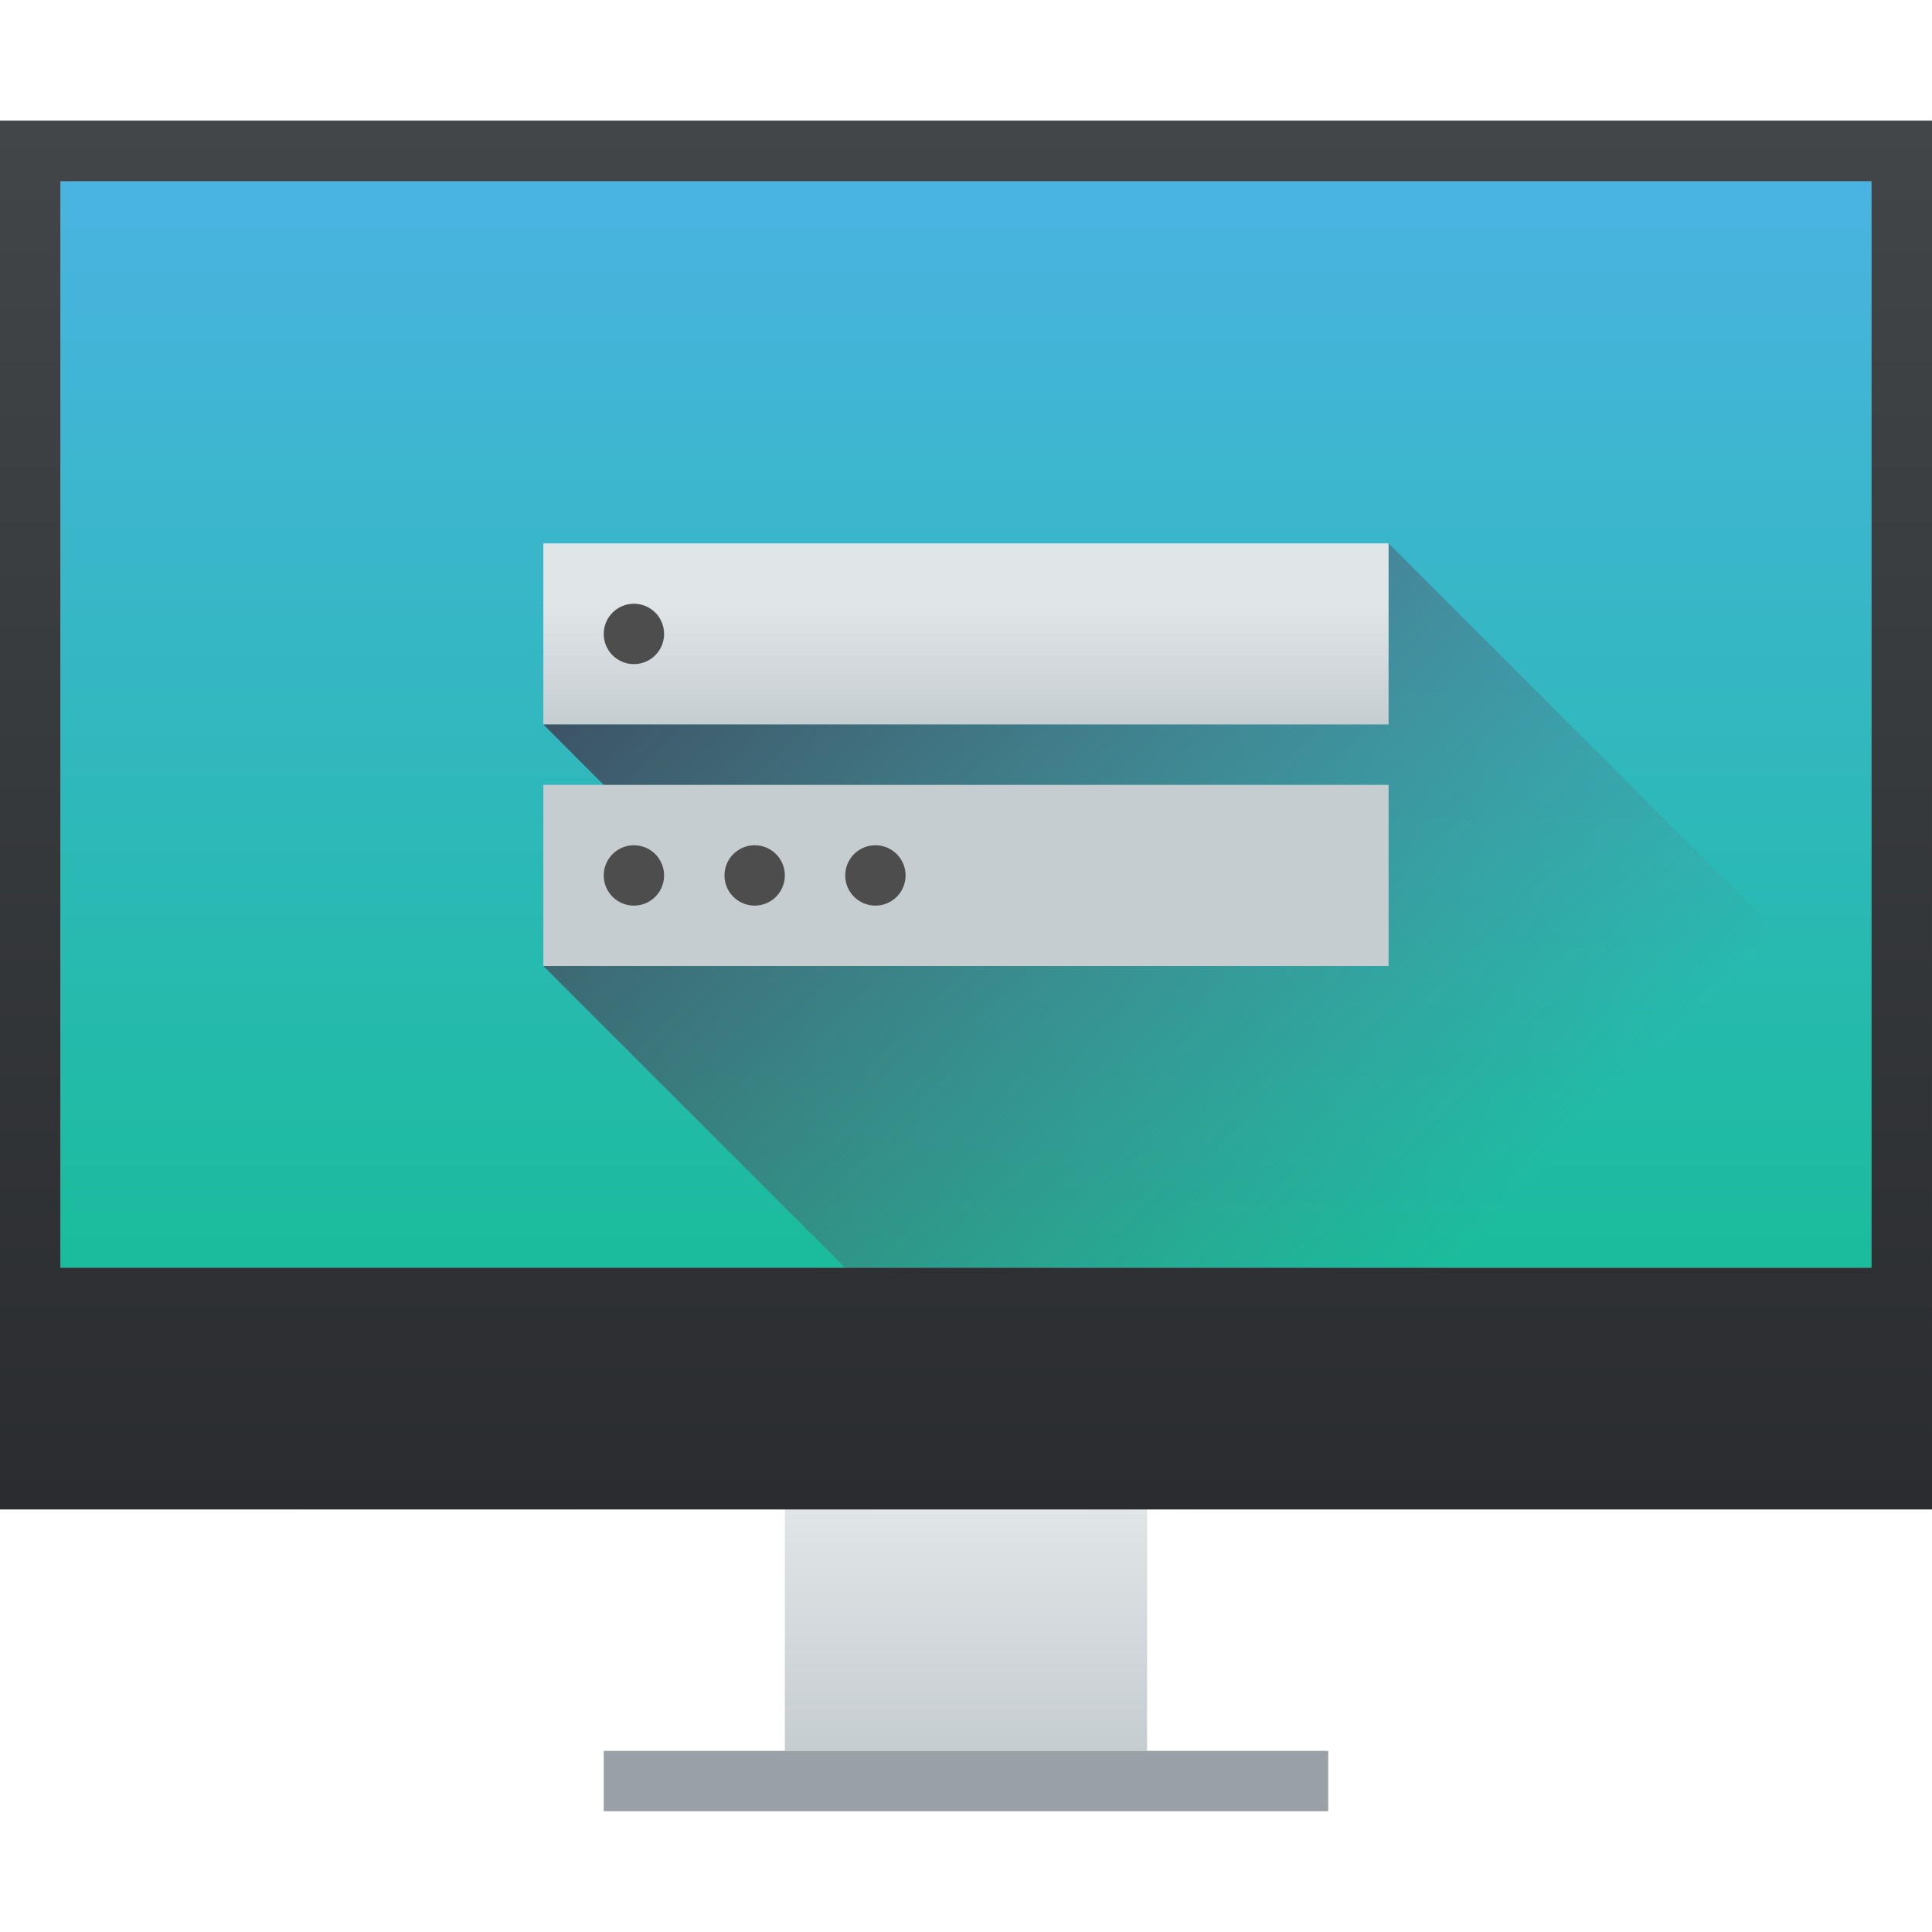
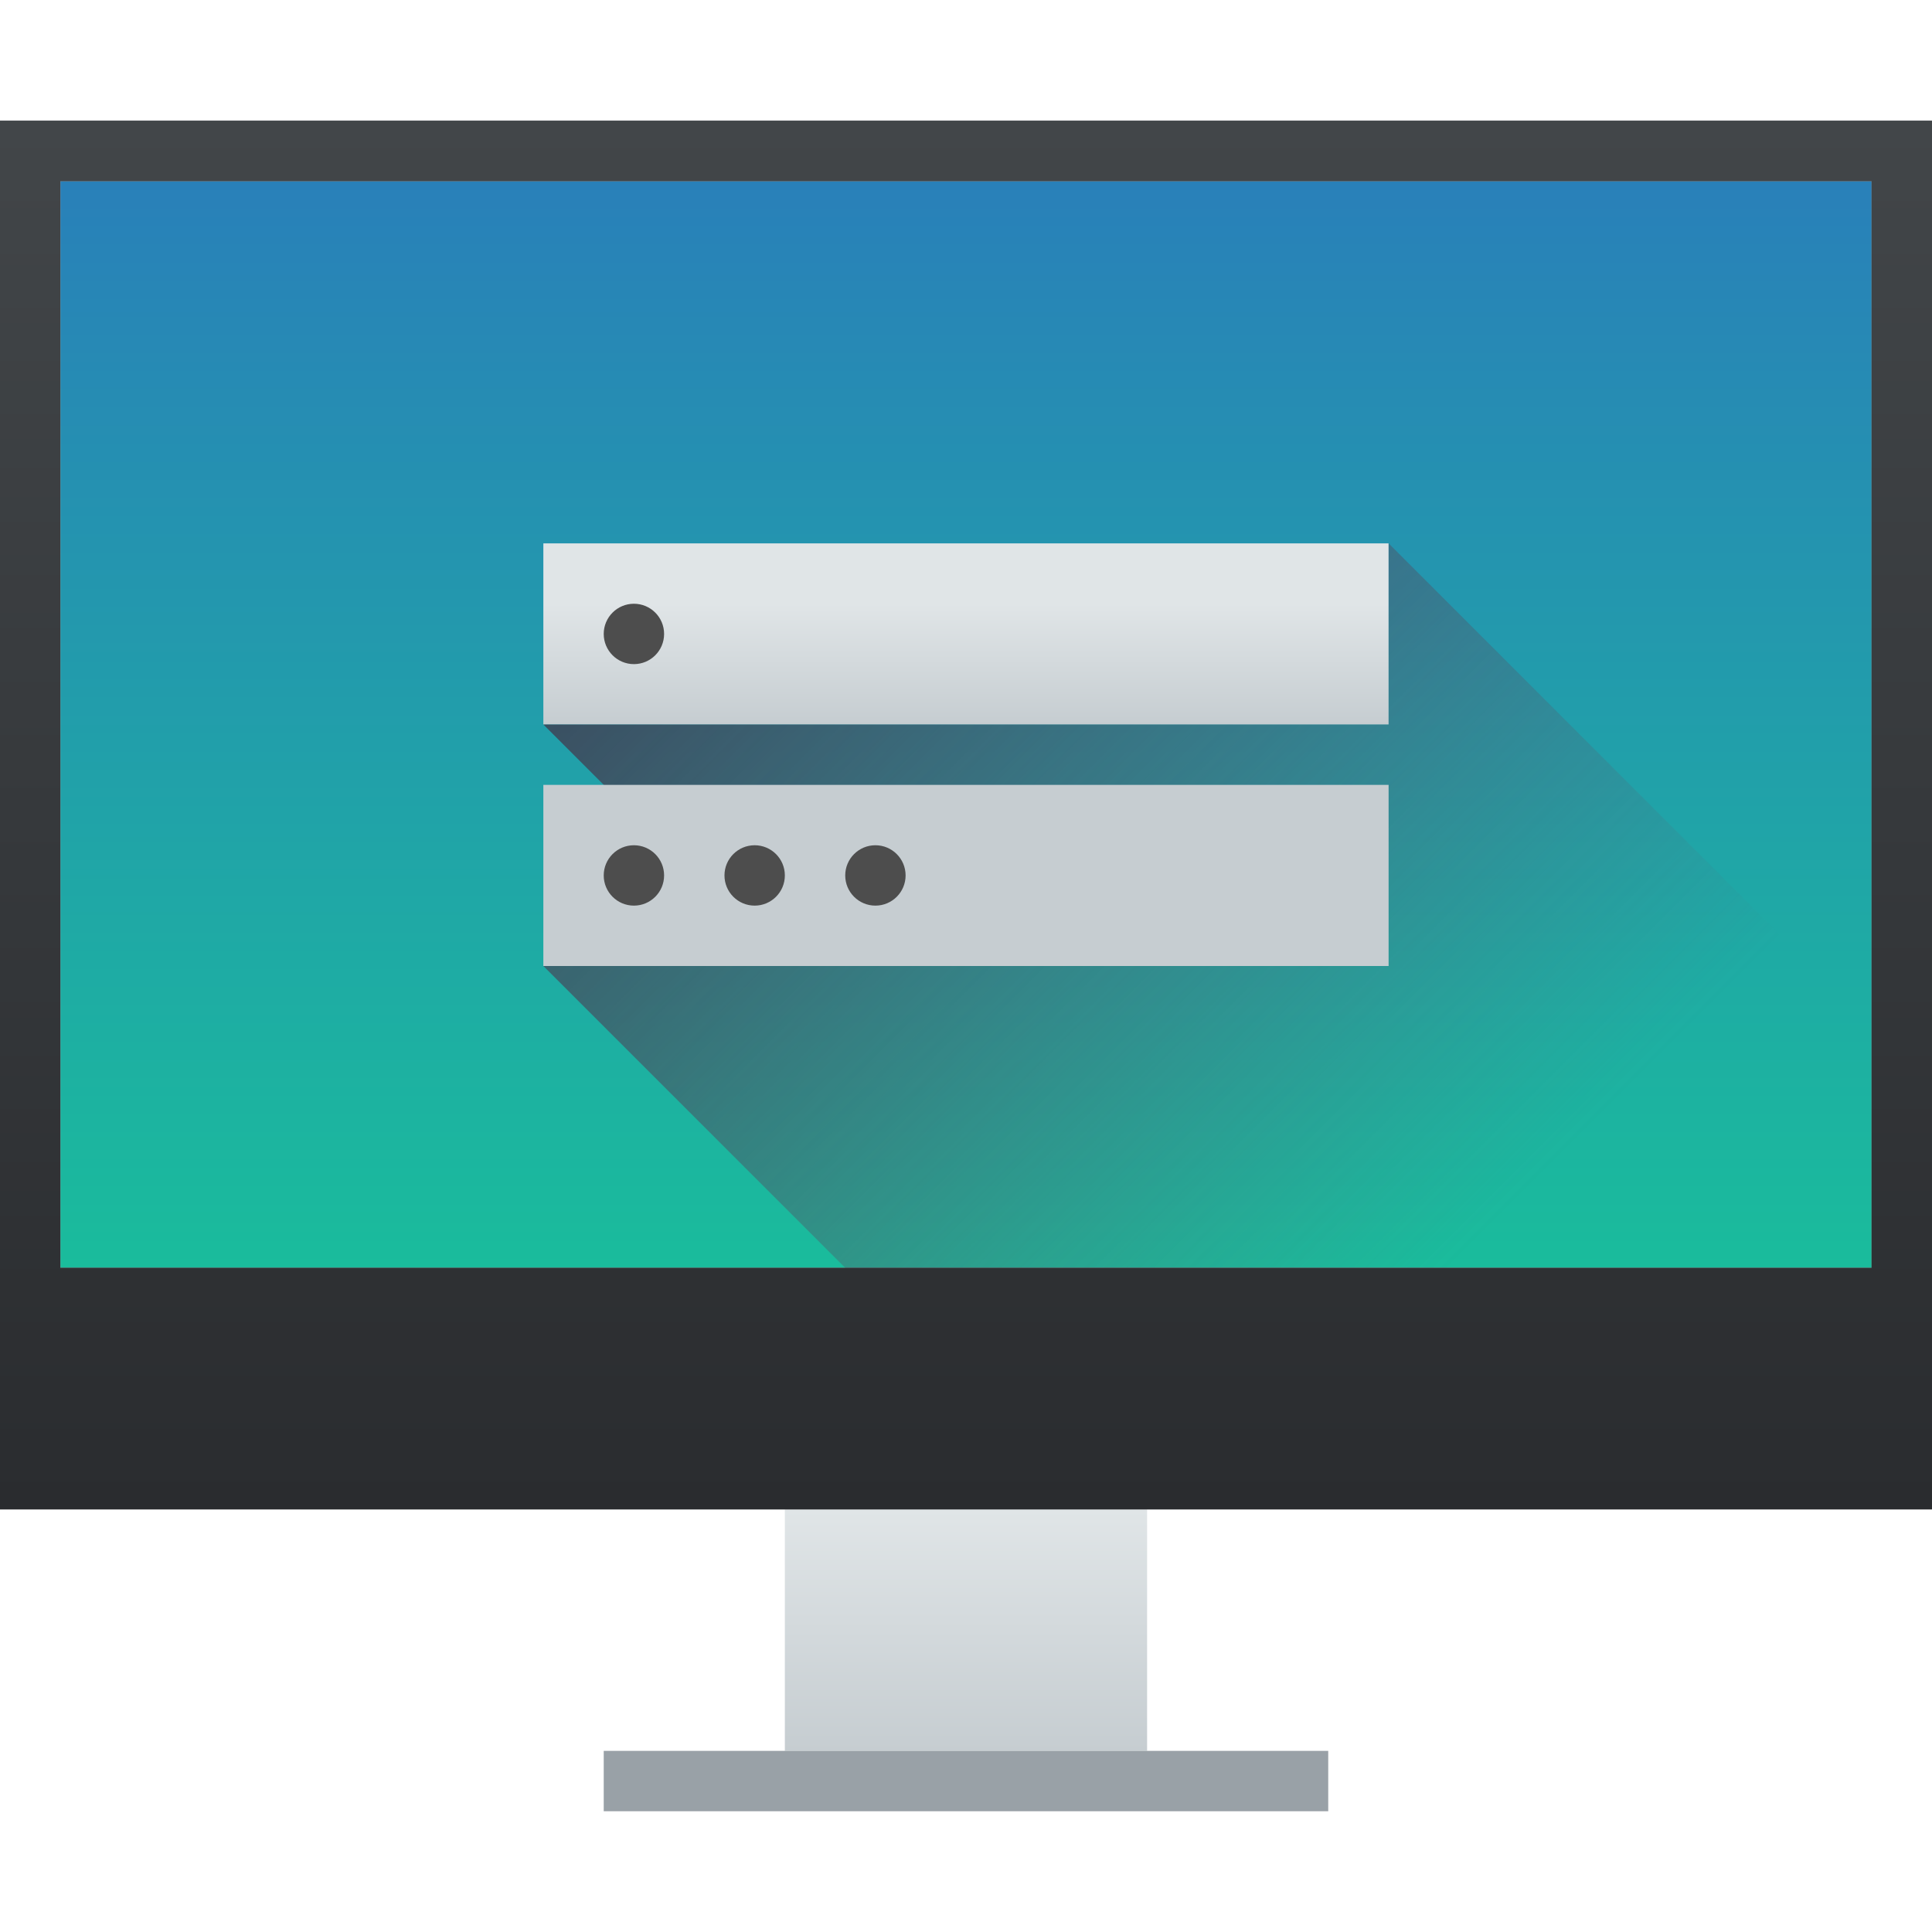
<svg xmlns="http://www.w3.org/2000/svg" xmlns:xlink="http://www.w3.org/1999/xlink" width="32" version="1.1" height="32" id="svg2">
  <defs id="defs5455">
    <linearGradient xlink:href="#linearGradient4303" id="linearGradient4346" y1="542.798" y2="538.798" x2="0" gradientUnits="userSpaceOnUse" gradientTransform="matrix(1 0 0 1 -0.00007 2)" />
    <linearGradient id="linearGradient4303">
      <stop style="stop-color:#c6cdd1" id="stop4305" />
      <stop offset="1" style="stop-color:#e0e5e7" id="stop4307" />
    </linearGradient>
    <linearGradient xlink:href="#linearGradient4293" id="linearGradient4173" y1="519.798" x1="393.571" y2="536.798" x2="410.571" gradientUnits="userSpaceOnUse" />
    <linearGradient id="linearGradient4293">
      <stop id="stop4295" />
      <stop offset="1" style="stop-opacity:0" id="stop4297" />
    </linearGradient>
    <linearGradient xlink:href="#linearGradient4159" id="linearGradient4338" y1="538.798" y2="519.798" x2="0" gradientUnits="userSpaceOnUse" gradientTransform="matrix(1 0 0 1.210527 -3.00004 -111.4316)" />
    <linearGradient id="linearGradient4159">
      <stop style="stop-color:#2a2c2f" id="stop4161" />
      <stop offset="1" style="stop-color:#424649" id="stop4163" />
    </linearGradient>
    <linearGradient xlink:href="#linearGradient4303" id="linearGradient4270" y1="524.798" y2="522.798" x2="0" gradientUnits="userSpaceOnUse" gradientTransform="matrix(1 0 0 -1 0 -2.999886)" />
    <linearGradient xlink:href="#linearGradient4303" id="linearGradient4274" y1="524.798" y2="522.798" gradientUnits="userSpaceOnUse" x2="0" gradientTransform="matrix(1 0 0 -1 0 -2.999888)" />
    <linearGradient xlink:href="#linearGradient4410" id="linearGradient4373" y1="5" x1="9" y2="19" x2="23" gradientUnits="userSpaceOnUse" gradientTransform="matrix(1 0 0 1 0.00001 3)" />
    <linearGradient id="linearGradient4410">
      <stop style="stop-color:#383e51" id="stop4412" />
      <stop offset="1" style="stop-color:#655c6f;stop-opacity:0" id="stop4414" />
    </linearGradient>
-     <linearGradient xlink:href="#linearGradient4697-2" id="linearGradient4703-2" y1="497.954" x1="422.071" y2="536.525" x2="422.071" gradientUnits="userSpaceOnUse" gradientTransform="matrix(0.9166663,0,0,0.9166663,-340.5237,-455.8146)" />
+     <linearGradient xlink:href="#linearGradient4697-2" id="linearGradient4703-2" y1="503.798" x1="421.371" y2="536.525" x2="421.371" gradientUnits="userSpaceOnUse" gradientTransform="matrix(0.9166663,0,0,0.9166663,-340.5237,-455.8146)" />
    <linearGradient id="linearGradient4697-2">
-       <stop style="stop-color:#52b2ee;stop-opacity:1" id="stop4699-3" />
+       <stop style="stop-color:#2980b9;stop-opacity:1" id="stop4699-3" />
      <stop offset="1" style="stop-color:#1abc9c;stop-opacity:1" id="stop4701-7" />
    </linearGradient>
  </defs>
  <g id="layer1" transform="matrix(1 0 0 1 -384.5714 -515.798)">
    <g id="g4578-2" transform="matrix(0.6249997,0,0,0.5499997,145.2144,241.7092)">
      <path style="fill:url(#linearGradient4703-2)" id="path4589-6" d="M 12,6 12,36 56,36 56,6 12,6 Z" transform="matrix(1.09091,0,0,1.09091,371.4805,497.2525)" />
    </g>
    <rect width="6" x="397.571" y="540.798" height="4" style="fill:url(#linearGradient4346)" id="rect4321" />
    <rect width="12" x="394.571" y="544.798" height="1" style="fill:#99a1a7" id="rect4323" />
    <path style="fill:url(#linearGradient4173);opacity:0.2;fill-rule:evenodd" id="path4165" d="m 385.571,536.798 4,4 27,0 0,-21 -1,-1 0,18 z" />
    <path style="fill:url(#linearGradient4338)" id="rect4319" d="m 384.571,517.798 0,23 32,0 0,-23 -32,0 z m 1,1 30,0 0,18 -30,0 0,-18 z" />
    <flowRoot line-height="125%" style="font-size:10;font-family:sans-serif" id="flowRoot4170" transform="matrix(1 0 0 1 389.5714 520.7981)">
      <flowRegion id="flowRegion4172">
        <rect width="27" x="22" y="3" height="15" id="rect4174" />
      </flowRegion>
      <flowPara id="flowPara4176">Plasm</flowPara>
    </flowRoot>
    <rect width="14" x="393.571" y="-527.798" height="3" style="fill:url(#linearGradient4270)" id="rect4258" transform="matrix(1 0 0 -1 0 0)" />
    <path style="fill:url(#linearGradient4373);fill-rule:evenodd" id="path4361" d="M 23 9 L 23 12 L 9 12 L 13 16 L 9 16 L 18 25 L 32 25 L 32 21 L 32 18 L 23 9 z " transform="matrix(1 0 0 1 384.5714 515.798)" />
    <rect width="14" x="393.571" y="-531.798" height="3" style="fill:url(#linearGradient4274)" id="rect4272" transform="matrix(1 0 0 -1 0 0)" />
    <circle cx="395.071" cy="526.298" style="fill:#4d4d4d" id="path4278" r="0.5" />
    <circle cx="395.071" cy="530.298" style="fill:#4d4d4d" id="path4278-9" r="0.5" />
    <circle cx="397.071" cy="530.298" style="fill:#4d4d4d" id="path4278-0" r="0.5" />
    <circle cx="399.071" cy="530.298" style="fill:#4d4d4d" id="path4278-5" r="0.5" />
    <path style="fill:url(#linearGradient4338)" id="path4424" d="m 384.571,517.798 0,23 32,0 0,-23 -32,0 z m 1,1 30,0 0,18 -30,0 0,-18 z" />
  </g>
</svg>
